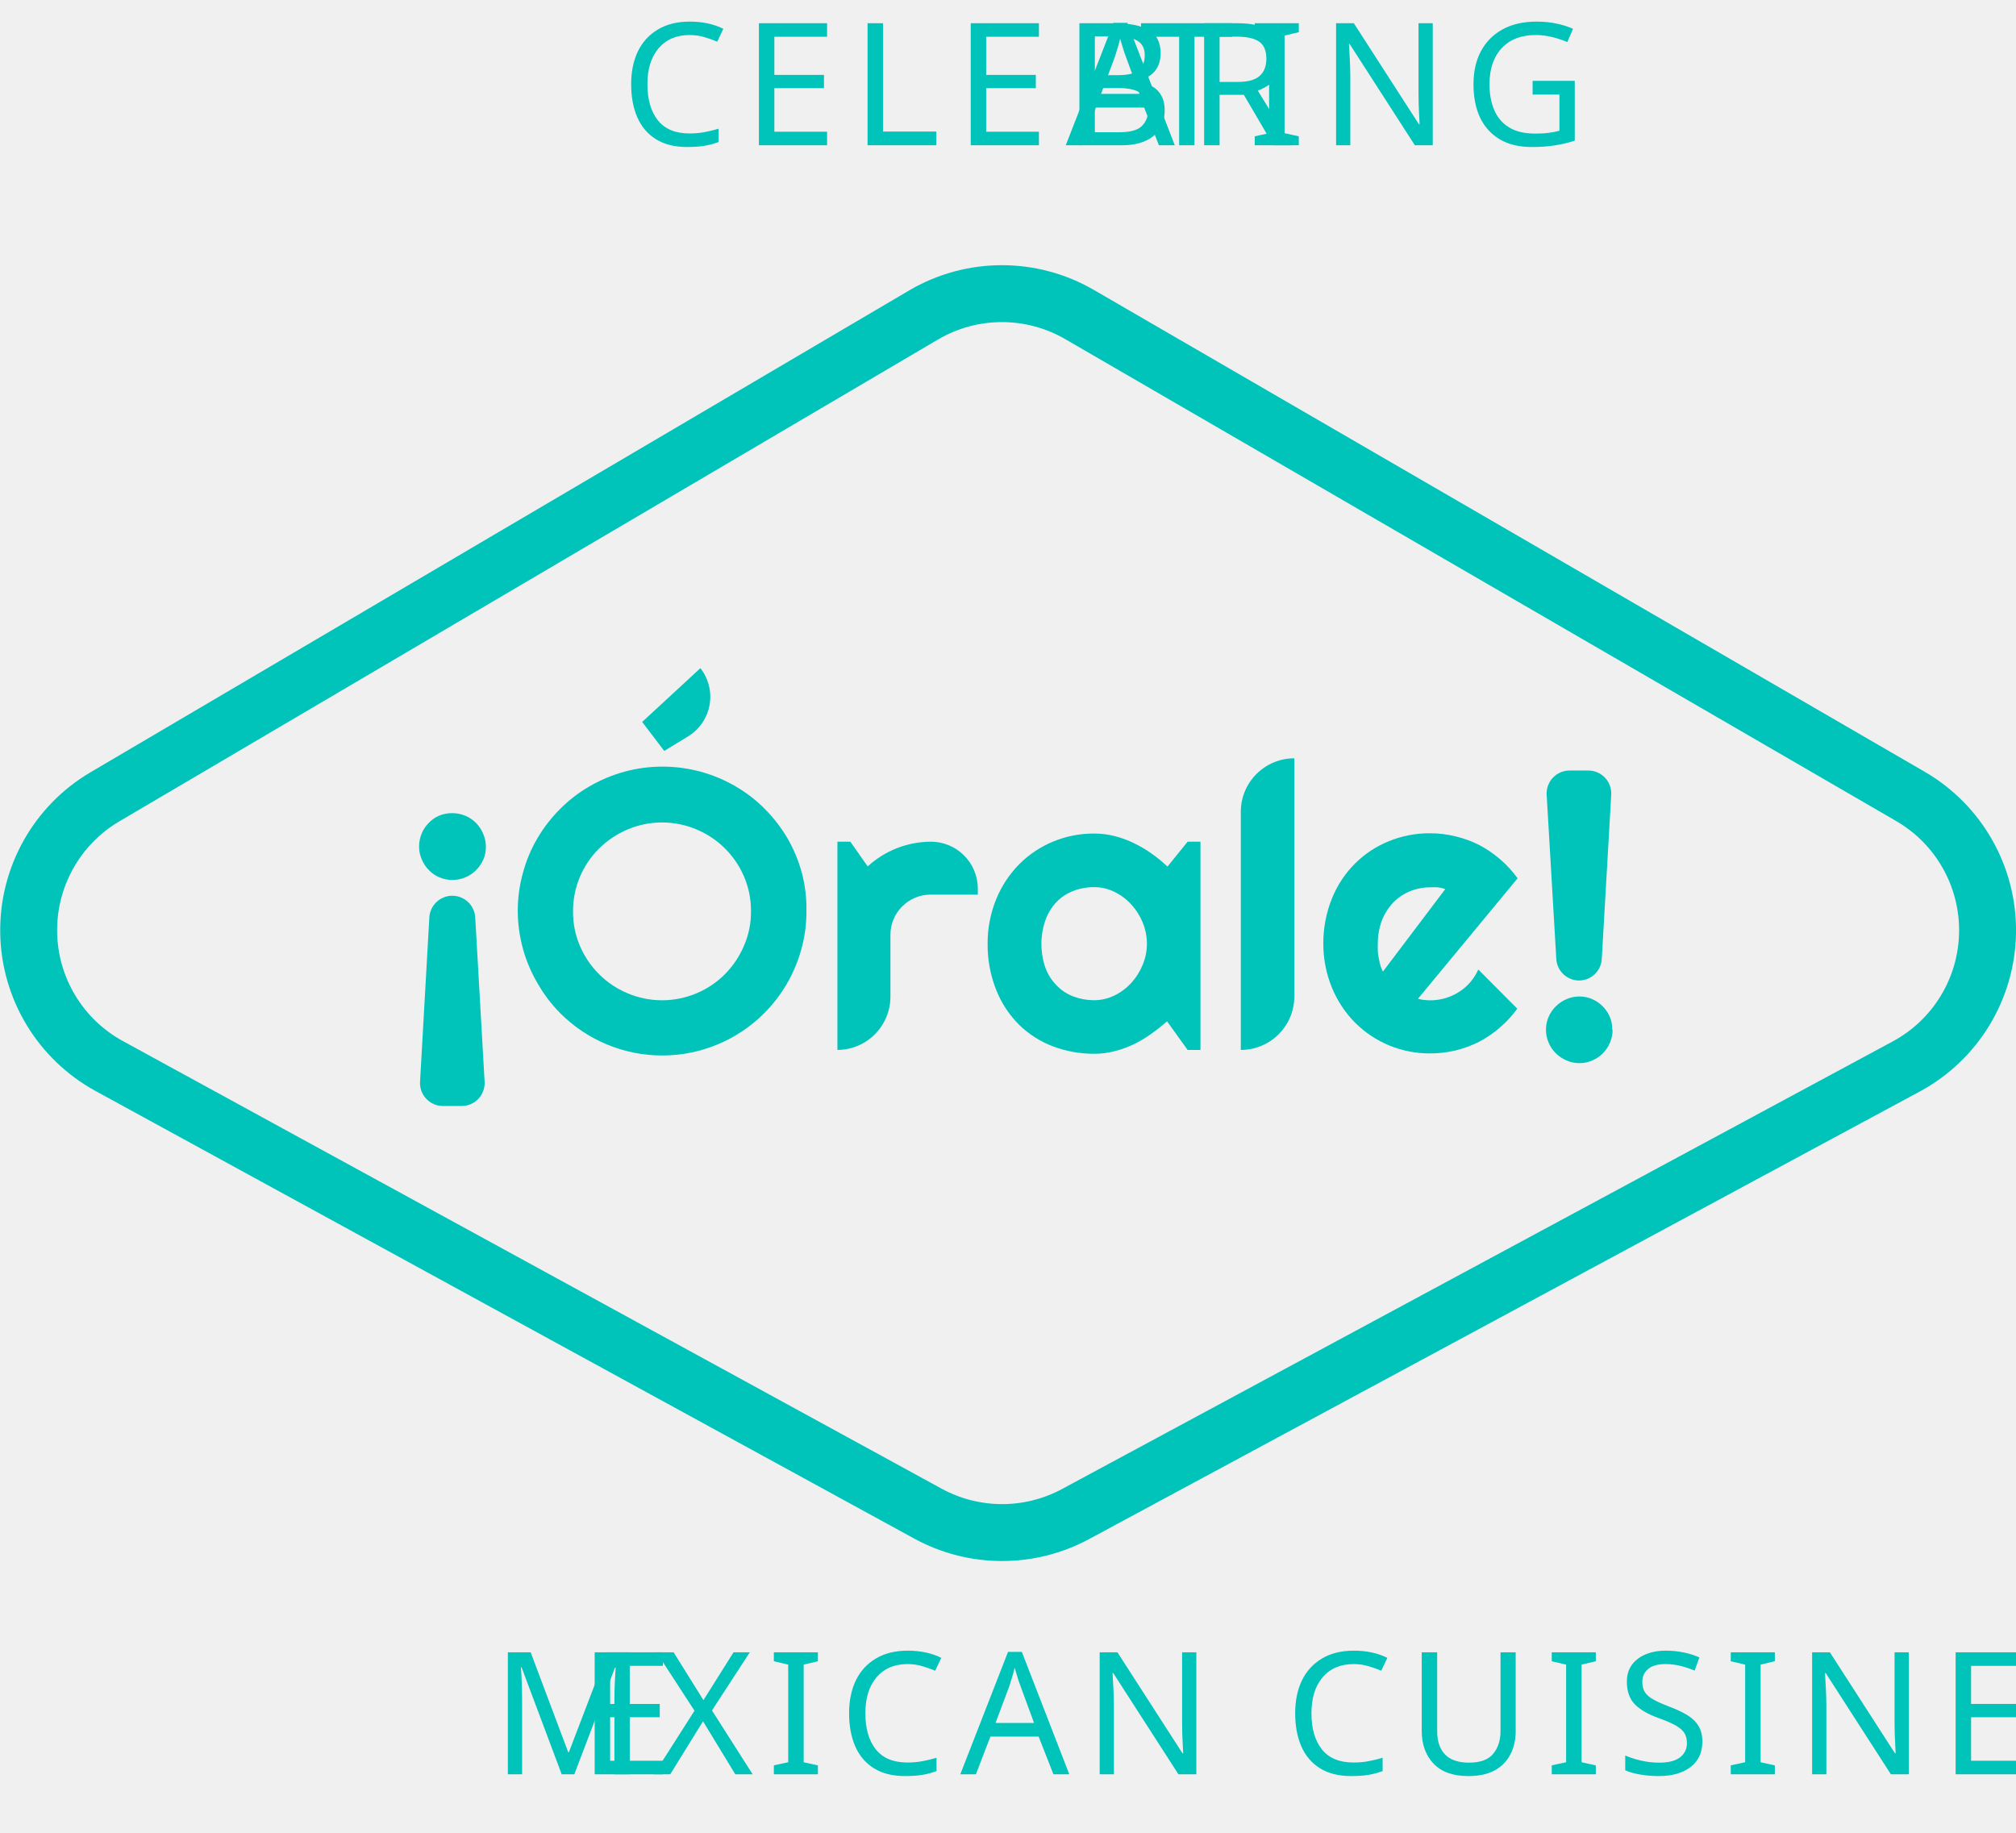
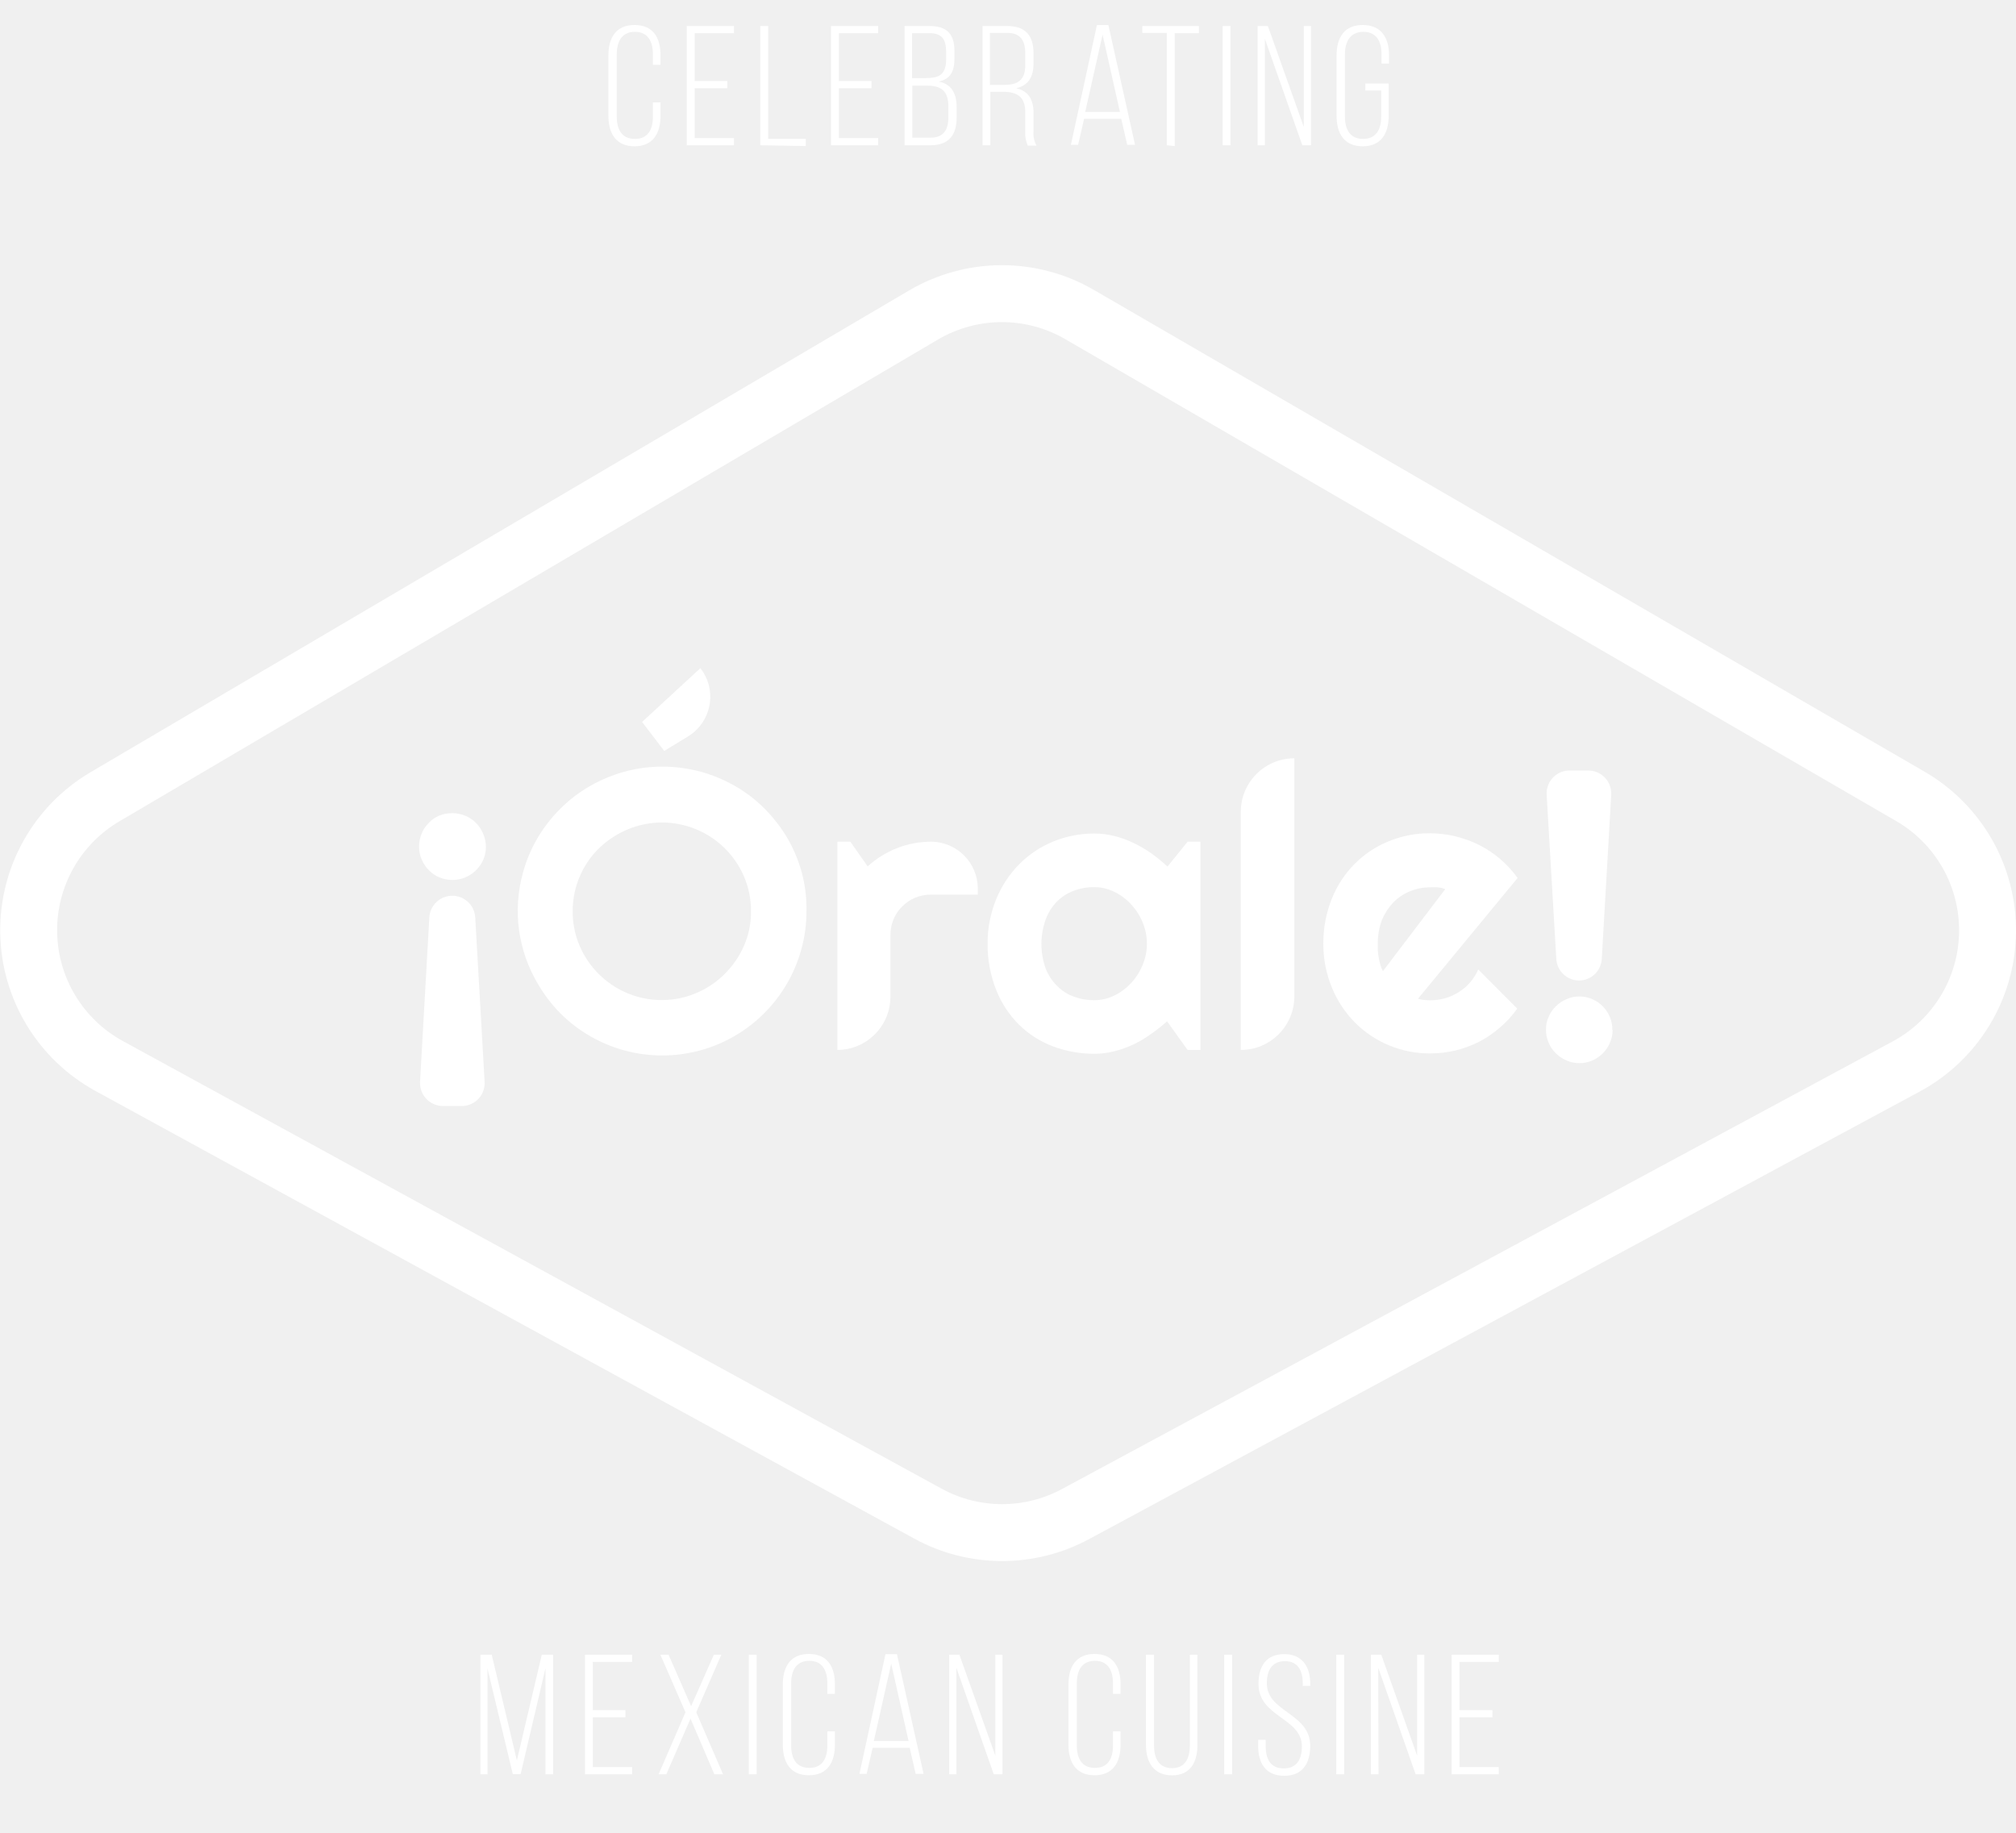
- <svg xmlns="http://www.w3.org/2000/svg" viewBox="0 0 232.34 211.22">
+ <svg xmlns="http://www.w3.org/2000/svg" id="Layer_1" data-name="Layer 1" width="232.34" height="211.22" viewBox="0 0 232.34 211.22">
  <defs>
-     <style>.cls-1,.cls-3{fill:#00c3ba;}.cls-2{fill:none;stroke:#00c3ba;stroke-miterlimit:10;stroke-width:6.56px;}.cls-3{font-size:19.69px;font-family:BebasNeue-Regular, Bebas Neue;letter-spacing:0.08em;}.cls-4{letter-spacing:0.08em;}.cls-5{letter-spacing:0.03em;}</style>
+     <style>.cls-1{fill:#fff;}.cls-2{fill:none;stroke:#fff;stroke-miterlimit:10;stroke-width:6.56px;}.cls-3{isolation:isolate;}</style>
  </defs>
-   <g id="Layer_2" data-name="Layer 2">
-     <g id="Layer_1-2" data-name="Layer 1">
-       <path class="cls-1" d="M52.12,103.23h0a2.65,2.65,0,0,1,2.65,2.5l1.08,18.93a2.64,2.64,0,0,1-2.64,2.8H51.05a2.64,2.64,0,0,1-2.64-2.8l1.07-18.93A2.65,2.65,0,0,1,52.12,103.23ZM48.3,97.6a3.85,3.85,0,0,1,.29-1.52,3.66,3.66,0,0,1,.81-1.23A3.51,3.51,0,0,1,50.61,94a3.89,3.89,0,0,1,1.5-.29A4,4,0,0,1,53.6,94a3.73,3.73,0,0,1,1.24.82,4,4,0,0,1,.83,1.23A3.85,3.85,0,0,1,56,97.6a3.65,3.65,0,0,1-.3,1.47,4.2,4.2,0,0,1-.83,1.21,3.91,3.91,0,0,1-1.24.83,3.78,3.78,0,0,1-1.49.3,3.72,3.72,0,0,1-1.5-.3,3.68,3.68,0,0,1-1.21-.83,3.78,3.78,0,0,1-.81-1.21A3.64,3.64,0,0,1,48.3,97.6Z" />
-       <path class="cls-1" d="M92.94,105a16.08,16.08,0,0,1-.59,4.41,16.69,16.69,0,0,1-4.27,7.35,16.61,16.61,0,0,1-23.52,0A16.41,16.41,0,0,1,62,113.4,16.57,16.57,0,0,1,59.67,105a16.31,16.31,0,0,1,.6-4.42,16.07,16.07,0,0,1,1.68-4,16.85,16.85,0,0,1,2.61-3.36,16.29,16.29,0,0,1,3.38-2.6,17,17,0,0,1,4-1.68,16.47,16.47,0,0,1,4.41-.59,16.65,16.65,0,0,1,4.42.59,16.87,16.87,0,0,1,4,1.68,16.23,16.23,0,0,1,3.37,2.6,17.17,17.17,0,0,1,2.6,3.36,16.84,16.84,0,0,1,1.67,4A16.31,16.31,0,0,1,92.94,105Zm-6.39,0a9.94,9.94,0,0,0-.81-4A10.25,10.25,0,0,0,80.3,95.6a10.21,10.21,0,0,0-8,0,10.5,10.5,0,0,0-3.26,2.19,10.13,10.13,0,0,0-3,7.23,9.9,9.9,0,0,0,.8,4,10.28,10.28,0,0,0,5.46,5.44,10.21,10.21,0,0,0,8,0,10.18,10.18,0,0,0,3.25-2.19A10.57,10.57,0,0,0,85.74,109,9.74,9.74,0,0,0,86.55,105Zm-10-18.46-2.54-3.34L80.72,77h0a5.35,5.35,0,0,1-1.38,7.84Z" />
-       <path class="cls-1" d="M96.51,121h0V97H98l2,2.85A10.83,10.83,0,0,1,107.28,97h0a5.41,5.41,0,0,1,5.41,5.41v.69h-5.41a4.65,4.65,0,0,0-1.82.36,4.58,4.58,0,0,0-1.48,1,4.4,4.4,0,0,0-1,1.48,4.65,4.65,0,0,0-.36,1.82v7.11A6.14,6.14,0,0,1,96.51,121Z" />
-       <path class="cls-1" d="M138.35,121h-1.48l-2.37-3.3a20.72,20.72,0,0,1-1.86,1.47,14.4,14.4,0,0,1-2,1.19,12.66,12.66,0,0,1-2.21.79,8.9,8.9,0,0,1-2.3.29,13.23,13.23,0,0,1-4.77-.85,11.29,11.29,0,0,1-3.9-2.48,11.74,11.74,0,0,1-2.64-4,14.11,14.11,0,0,1-1-5.36,13.46,13.46,0,0,1,1-5.15,12.47,12.47,0,0,1,2.64-4,11.93,11.93,0,0,1,3.9-2.61,12.29,12.29,0,0,1,4.77-.93,9.49,9.49,0,0,1,2.31.29,10.93,10.93,0,0,1,2.22.81,13.72,13.72,0,0,1,2.06,1.21,16.6,16.6,0,0,1,1.83,1.5L136.87,97h1.48Zm-6.17-12.23a6.43,6.43,0,0,0-.48-2.44,7,7,0,0,0-1.31-2.08,6.48,6.48,0,0,0-1.94-1.46,5.22,5.22,0,0,0-2.37-.55,6.47,6.47,0,0,0-2.37.43,5.28,5.28,0,0,0-1.92,1.25A5.83,5.83,0,0,0,120.5,106a8.35,8.35,0,0,0,0,5.58,5.7,5.7,0,0,0,1.29,2,5.18,5.18,0,0,0,1.92,1.26,6.69,6.69,0,0,0,2.37.43,5.36,5.36,0,0,0,2.37-.55,6.48,6.48,0,0,0,1.94-1.46,7,7,0,0,0,1.31-2.09A6.34,6.34,0,0,0,132.18,108.75Z" />
-       <path class="cls-1" d="M143,121h0V93.56a6.17,6.17,0,0,1,6.17-6.17h0v27.42A6.17,6.17,0,0,1,143,121Z" />
-       <path class="cls-1" d="M163.42,115.1a3.43,3.43,0,0,0,.71.14,6.22,6.22,0,0,0,2.45-.21,6.1,6.1,0,0,0,1.56-.71,5.76,5.76,0,0,0,1.3-1.12,5.9,5.9,0,0,0,.93-1.47l4.49,4.51a12,12,0,0,1-2,2.18,12.58,12.58,0,0,1-2.4,1.64,12.81,12.81,0,0,1-2.71,1,12.43,12.43,0,0,1-2.93.34,12.12,12.12,0,0,1-8.67-3.56,12.49,12.49,0,0,1-2.64-4,13.24,13.24,0,0,1-1-5.1,13.69,13.69,0,0,1,1-5.21,12.07,12.07,0,0,1,2.64-4,11.75,11.75,0,0,1,3.9-2.58,12.28,12.28,0,0,1,4.77-.92,12.08,12.08,0,0,1,2.94.36,12.29,12.29,0,0,1,2.73,1,12.56,12.56,0,0,1,2.41,1.65,12.34,12.34,0,0,1,2,2.18Zm3.14-12.63a3.41,3.41,0,0,0-.85-.21,7.88,7.88,0,0,0-.86,0,6.07,6.07,0,0,0-2.37.46,5.7,5.7,0,0,0-1.93,1.31,6.5,6.5,0,0,0-1.29,2.05,7.48,7.48,0,0,0-.47,2.71,7.18,7.18,0,0,0,0,.76c0,.28.06.57.11.87a7.35,7.35,0,0,0,.19.84,3.29,3.29,0,0,0,.29.71Z" />
-       <path class="cls-1" d="M182,113h0a2.64,2.64,0,0,1-2.64-2.5L178.25,91.6a2.64,2.64,0,0,1,2.64-2.8h2.16a2.64,2.64,0,0,1,2.64,2.8l-1.09,18.94A2.64,2.64,0,0,1,182,113Zm3.85,5.66a3.64,3.64,0,0,1-.31,1.51,3.69,3.69,0,0,1-.82,1.22,3.65,3.65,0,0,1-1.21.82,3.51,3.51,0,0,1-1.48.31,3.57,3.57,0,0,1-1.5-.31,3.91,3.91,0,0,1-1.22-.82,3.72,3.72,0,0,1-.83-1.22,3.64,3.64,0,0,1-.31-1.51,3.51,3.51,0,0,1,.31-1.48,3.68,3.68,0,0,1,.83-1.21,3.91,3.91,0,0,1,1.22-.82,3.57,3.57,0,0,1,1.5-.31,3.51,3.51,0,0,1,1.48.31,3.87,3.87,0,0,1,2,2A3.51,3.51,0,0,1,185.81,118.69Z" />
-       <path class="cls-2" d="M106.91,174.42,12.56,122.84a17.84,17.84,0,0,1-.49-31l94.35-55.53a17.83,17.83,0,0,1,18-.06l95.75,55.53a17.83,17.83,0,0,1-.49,31.13l-95.75,51.59A17.84,17.84,0,0,1,106.91,174.42Z" />
-       <text class="cls-3" transform="translate(49.93 204.48)">
-         <tspan xml:space="preserve"> M</tspan>
-         <tspan class="cls-4" x="16.7" y="0">E</tspan>
-         <tspan x="25.36" y="0">XICAN CUISINE</tspan>
-       </text>
-       <text class="cls-3" transform="translate(64.84 16.74)">
-         <tspan xml:space="preserve"> CELEBR</tspan>
-         <tspan class="cls-5" x="57.99" y="0">A</tspan>
-         <tspan x="66.46" y="0">TING</tspan>
-       </text>
+   <path class="cls-1" d="M52.12,103.23h0a2.65,2.65,0,0,1,2.65,2.5l1.08,18.93a2.64,2.64,0,0,1-2.48,2.8H51.05a2.64,2.64,0,0,1-2.64-2.64v-.16l1.07-18.93A2.65,2.65,0,0,1,52.12,103.23ZM48.3,97.6a3.77,3.77,0,0,1,.29-1.52,3.61,3.61,0,0,1,.81-1.23A3.41,3.41,0,0,1,50.61,94a4.08,4.08,0,0,1,1.5-.29A4,4,0,0,1,53.6,94a3.83,3.83,0,0,1,1.24.82,4,4,0,0,1,.83,1.23A3.79,3.79,0,0,1,56,97.6a3.68,3.68,0,0,1-.3,1.47,4,4,0,0,1-.83,1.21,4,4,0,0,1-1.24.83,3.88,3.88,0,0,1-3,0,3.58,3.58,0,0,1-1.21-.83,3.78,3.78,0,0,1-.81-1.21A3.54,3.54,0,0,1,48.3,97.6Z" />
+   <path class="cls-1" d="M92.94,105a16.05,16.05,0,0,1-.59,4.41,16.62,16.62,0,0,1-27.76,7.38l0,0A16.77,16.77,0,0,1,62,113.4a16.4,16.4,0,0,1-1.73-12.82,16.16,16.16,0,0,1,1.68-4,16.65,16.65,0,0,1,2.61-3.36,16.11,16.11,0,0,1,3.38-2.6,17.13,17.13,0,0,1,4-1.68,16.45,16.45,0,0,1,4.41-.59,16.93,16.93,0,0,1,4.42.59,17.13,17.13,0,0,1,4,1.68,16,16,0,0,1,3.37,2.6,17.26,17.26,0,0,1,2.6,3.36,16.69,16.69,0,0,1,1.67,4A16.07,16.07,0,0,1,92.94,105Zm-6.39,0a10,10,0,0,0-.81-4A10.28,10.28,0,0,0,72.3,95.6,10.57,10.57,0,0,0,69,97.79,10.13,10.13,0,0,0,66,105a10,10,0,0,0,.8,4,10.3,10.3,0,0,0,5.46,5.44,10.25,10.25,0,0,0,11.25-2.19A10.49,10.49,0,0,0,85.74,109,9.64,9.64,0,0,0,86.55,105Zm-10-18.46L74,83.2,80.72,77h0a5.35,5.35,0,0,1-.91,7.51,5,5,0,0,1-.47.33Z" />
+   <path class="cls-1" d="M96.51,121h0V97H98l2,2.85A10.84,10.84,0,0,1,107.28,97h0a5.41,5.41,0,0,1,5.41,5.41h0v.69h-5.41a4.76,4.76,0,0,0-1.82.36,4.5,4.5,0,0,0-1.48,1,4.4,4.4,0,0,0-1,1.48,4.76,4.76,0,0,0-.36,1.82v7.11A6.14,6.14,0,0,1,96.51,121Z" />
+   <path class="cls-1" d="M138.35,121h-1.48l-2.37-3.3a18.76,18.76,0,0,1-1.86,1.47,13.88,13.88,0,0,1-2,1.19,12.38,12.38,0,0,1-2.21.79,8.9,8.9,0,0,1-2.3.29,13.37,13.37,0,0,1-4.77-.85,11.28,11.28,0,0,1-3.9-2.48,11.77,11.77,0,0,1-2.64-4,14.05,14.05,0,0,1-1-5.36,13.35,13.35,0,0,1,1-5.15,12.44,12.44,0,0,1,2.64-4,11.83,11.83,0,0,1,3.9-2.61,12.36,12.36,0,0,1,4.77-.93,9.49,9.49,0,0,1,2.31.29,10.93,10.93,0,0,1,2.22.81,13.72,13.72,0,0,1,2.06,1.21,17.59,17.59,0,0,1,1.83,1.5L136.87,97h1.48Zm-6.17-12.23a6.36,6.36,0,0,0-.48-2.44,6.84,6.84,0,0,0-1.31-2.08,6.61,6.61,0,0,0-1.94-1.46,5.15,5.15,0,0,0-2.37-.55,6.42,6.42,0,0,0-2.37.43,5.32,5.32,0,0,0-1.92,1.25A5.83,5.83,0,0,0,120.5,106a8.35,8.35,0,0,0,0,5.58,5.6,5.6,0,0,0,1.29,2,5.14,5.14,0,0,0,1.92,1.26,6.63,6.63,0,0,0,2.37.43,5.42,5.42,0,0,0,2.37-.55,6.61,6.61,0,0,0,1.94-1.46,6.89,6.89,0,0,0,1.31-2.09,6.29,6.29,0,0,0,.48-2.42Z" />
+   <path class="cls-1" d="M143,121h0V93.56a6.17,6.17,0,0,1,6.17-6.17h0v27.42A6.17,6.17,0,0,1,143,121Z" />
+   <path class="cls-1" d="M163.42,115.1a3.43,3.43,0,0,0,.71.14,6.33,6.33,0,0,0,2.45-.21,6,6,0,0,0,1.56-.71,5.58,5.58,0,0,0,1.3-1.12,6.09,6.09,0,0,0,.93-1.47l4.49,4.51a11.83,11.83,0,0,1-2,2.18,12.28,12.28,0,0,1-2.4,1.64,13,13,0,0,1-2.71,1,12.55,12.55,0,0,1-2.93.34,12.15,12.15,0,0,1-8.67-3.56,12.44,12.44,0,0,1-2.64-4,13.13,13.13,0,0,1-1-5.1,13.64,13.64,0,0,1,1-5.21,11.92,11.92,0,0,1,2.64-4,11.75,11.75,0,0,1,3.9-2.58,12.35,12.35,0,0,1,4.77-.92,12.83,12.83,0,0,1,5.67,1.36A12.7,12.7,0,0,1,172.9,99a12.54,12.54,0,0,1,2,2.18Zm3.14-12.63a3.11,3.11,0,0,0-.85-.21,6.17,6.17,0,0,0-.86,0,6,6,0,0,0-2.37.46,5.65,5.65,0,0,0-1.93,1.31,6.64,6.64,0,0,0-1.29,2,7.62,7.62,0,0,0-.47,2.71c0,.25,0,.51,0,.76a5.45,5.45,0,0,0,.11.87,8.45,8.45,0,0,0,.19.84,3.41,3.41,0,0,0,.29.71Z" />
+   <path class="cls-1" d="M182,113h0a2.64,2.64,0,0,1-2.64-2.5l-1.11-18.9a2.64,2.64,0,0,1,2.48-2.8h2.32a2.64,2.64,0,0,1,2.64,2.64v.16l-1.09,18.94A2.64,2.64,0,0,1,182,113Zm3.85,5.66a3.59,3.59,0,0,1-.31,1.51,3.75,3.75,0,0,1-.82,1.22,3.7,3.7,0,0,1-1.21.82,3.42,3.42,0,0,1-1.48.31,3.51,3.51,0,0,1-1.5-.31,3.85,3.85,0,0,1-1.22-.82,3.62,3.62,0,0,1-.83-1.22,3.59,3.59,0,0,1-.31-1.51,3.42,3.42,0,0,1,.31-1.48,3.58,3.58,0,0,1,.83-1.21,3.85,3.85,0,0,1,1.22-.82,3.51,3.51,0,0,1,1.5-.31,3.42,3.42,0,0,1,1.48.31,3.83,3.83,0,0,1,2,2,3.53,3.53,0,0,1,.3,1.54Z" />
+   <path class="cls-2" d="M106.91,174.42,12.56,122.84a17.84,17.84,0,0,1-.49-31l94.35-55.53a17.83,17.83,0,0,1,18-.06l95.75,55.53a17.83,17.83,0,0,1-.49,31.13L123.93,174.5A17.82,17.82,0,0,1,106.91,174.42Z" />
+   <g class="cls-3">
+     <g class="cls-3">
+       <path class="cls-1" d="M60,204.46h-.9l-2.92-12.18v12.2h-.81V190.7h1.3l2.9,12.18,2.87-12.18h1.3v13.78h-.87V192.24Z" />
+     </g>
+     <g class="cls-3">
+       <path class="cls-1" d="M72.08,197.08v.83H68.32v5.74h4.53v.83H67.42V190.7h5.43v.83H68.32v5.55Z" />
+     </g>
+     <g class="cls-3">
+       <path class="cls-1" d="M79.58,198.06l-2.79,6.42H75.9L79,197.33l-2.89-6.63h.94l2.6,5.93,2.62-5.93h.86l-2.89,6.63,3.09,7.15h-1Z" />
+       <path class="cls-1" d="M87.2,190.7v13.78h-.9V190.7Z" />
+       <path class="cls-1" d="M96.22,194.07v1.14h-.87V194c0-1.48-.57-2.6-2.08-2.6s-2.09,1.12-2.09,2.6v7.16c0,1.48.57,2.58,2.09,2.58s2.08-1.1,2.08-2.58v-1.63h.87v1.57c0,2-.87,3.49-3,3.49s-3-1.5-3-3.49v-7c0-2,.87-3.49,3-3.49S96.22,192.08,96.22,194.07Z" />
+       <path class="cls-1" d="M100.57,201.43l-.69,3h-.83l3-13.8h1.32l3.07,13.8h-.91l-.69-3Zm.14-.79h4l-2-8.92Z" />
+       <path class="cls-1" d="M110.22,204.48h-.83V190.7h1.18l4.14,11.63V190.7h.82v13.78h-1l-4.31-12.28Z" />
+       <path class="cls-1" d="M129.14,194.07v1.14h-.87V194c0-1.48-.57-2.6-2.08-2.6s-2.09,1.12-2.09,2.6v7.16c0,1.48.57,2.58,2.09,2.58s2.08-1.1,2.08-2.58v-1.63h.87v1.57c0,2-.87,3.49-3,3.49s-3-1.5-3-3.49v-7c0-2,.87-3.49,3-3.49S129.14,192.08,129.14,194.07Z" />
+       <path class="cls-1" d="M133,201.15c0,1.48.55,2.62,2.07,2.62s2.06-1.14,2.06-2.62V190.7H138v10.41c0,2-.83,3.49-2.93,3.49s-3-1.52-3-3.49V190.7H133Z" />
+       <path class="cls-1" d="M142,190.7v13.78h-.91V190.7Z" />
+       <path class="cls-1" d="M151,194v.29h-.86V194c0-1.46-.55-2.56-2.05-2.56S146,192.49,146,194c0,3.34,5,3.4,5,7.2,0,2-.86,3.45-3,3.45s-3-1.46-3-3.45v-.7h.87v.76c0,1.48.57,2.54,2.08,2.54s2.09-1.06,2.09-2.54c0-3.3-5-3.36-5-7.2,0-2.07.9-3.41,2.93-3.43S151,192,151,194Z" />
+       <path class="cls-1" d="M154.91,190.7v13.78H154V190.7Z" />
+       <path class="cls-1" d="M158.87,204.48H158V190.7h1.19l4.13,11.63V190.7h.83v13.78h-1l-4.31-12.28Z" />
+       <path class="cls-1" d="M172,197.08v.83H168.2v5.74h4.53v.83H167.3V190.7h5.43v.83H168.2v5.55Z" />
+     </g>
+   </g>
+   <g class="cls-3">
+     <g class="cls-3">
+       <path class="cls-1" d="M76.12,6.33V7.47h-.87V6.27c0-1.48-.57-2.6-2.08-2.6s-2.09,1.12-2.09,2.6v7.16c0,1.48.57,2.58,2.09,2.58s2.08-1.1,2.08-2.58V11.8h.87v1.57c0,2-.87,3.49-3,3.49s-3-1.5-3-3.49v-7c0-2,.86-3.49,3-3.49S76.12,4.34,76.12,6.33Z" />
+       <path class="cls-1" d="M83.82,9.34v.83H80.06v5.74h4.53v.83H79.15V3h5.44v.83H80.06V9.34Z" />
+       <path class="cls-1" d="M87.62,16.74V3h.91v13h4.33v.83Z" />
+       <path class="cls-1" d="M100.44,9.34v.83H96.68v5.74h4.53v.83H95.77V3h5.44v.83H96.68V9.34Z" />
+       <path class="cls-1" d="M107.13,3C109.2,3,110,4,110,5.89v.79c0,1.5-.42,2.42-1.81,2.72,1.49.29,2.06,1.4,2.06,2.95v1.2c0,2-.9,3.19-3,3.19h-3V3ZM106.68,9c1.61,0,2.36-.43,2.36-2.18V6c0-1.43-.45-2.18-1.93-2.18h-2V9Zm.51,6.87c1.52,0,2.11-.84,2.11-2.38V12.29c0-1.79-.81-2.42-2.44-2.42h-1.72v6Z" />
+       <path class="cls-1" d="M116.11,3c2.11,0,3,1.16,3,3.11v1.2c0,1.62-.63,2.54-2,2.86,1.41.31,2,1.32,2,2.81v2.15a3,3,0,0,0,.34,1.65h-1a3.3,3.3,0,0,1-.29-1.65V12.92c0-1.83-1-2.34-2.58-2.34h-1.44v6.16h-.9V3Zm-.51,6.79c1.61,0,2.56-.45,2.56-2.3V6.15c0-1.48-.57-2.36-2.07-2.36h-2v6Z" />
+     </g>
+     <g class="cls-3">
+       <path class="cls-1" d="M124.94,13.69l-.69,3h-.83l3-13.8h1.32l3.07,13.8h-.9l-.69-3Zm.13-.79h4l-2-8.91Z" />
+     </g>
+     <g class="cls-3">
+       <path class="cls-1" d="M134.47,16.74V3.79h-2.82V3h6.52v.83h-2.79v13Z" />
+       <path class="cls-1" d="M141.81,3V16.74h-.9V3Z" />
+       <path class="cls-1" d="M145.77,16.74h-.83V3h1.18l4.14,11.63V3h.83V16.74h-1L145.77,4.46Z" />
+       <path class="cls-1" d="M160.08,6.33v1h-.86V6.27c0-1.48-.57-2.6-2.09-2.6S155,4.79,155,6.27v7.16c0,1.48.58,2.58,2.09,2.58s2.09-1.1,2.09-2.58v-3h-1.83V9.63h2.69v3.74c0,2-.86,3.49-3,3.49s-3-1.5-3-3.49v-7c0-2,.87-3.49,3-3.49S160.08,4.34,160.08,6.33Z" />
    </g>
  </g>
</svg>
